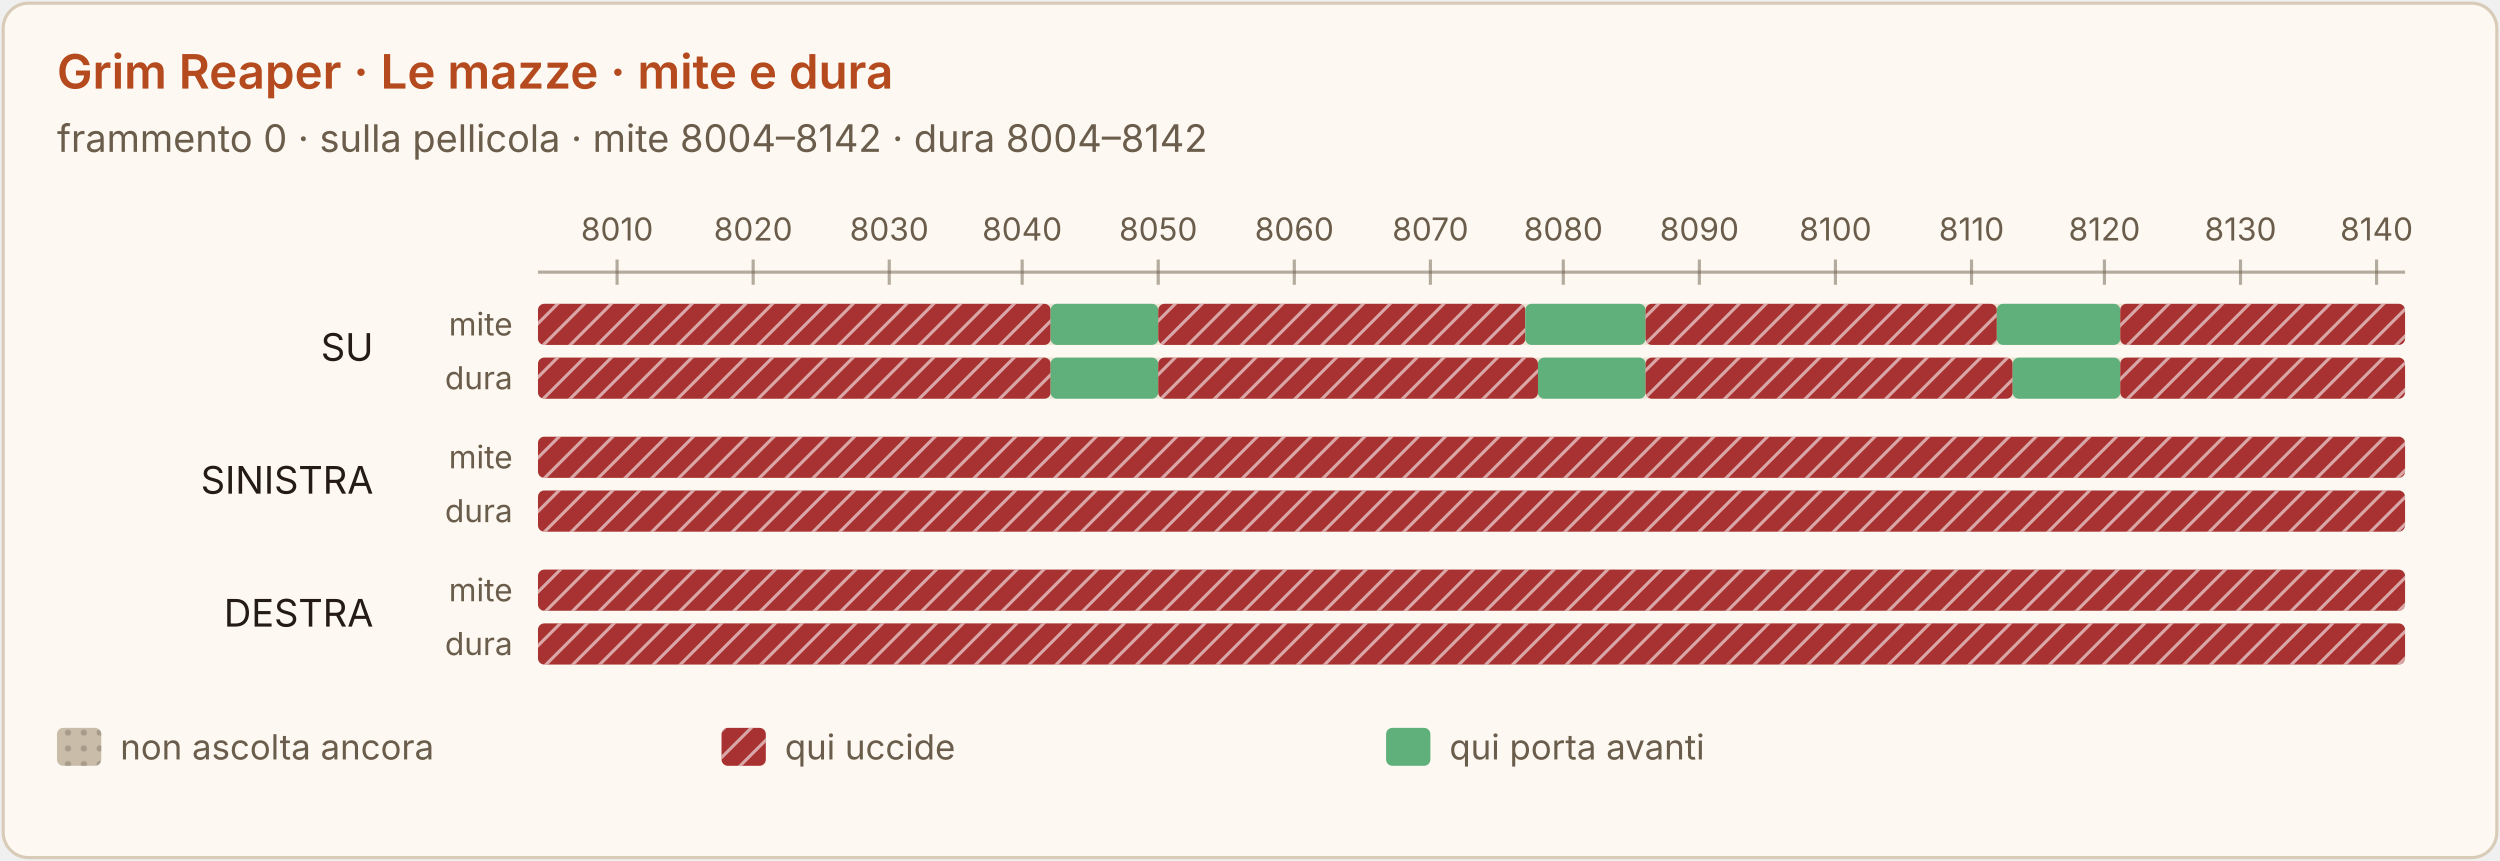
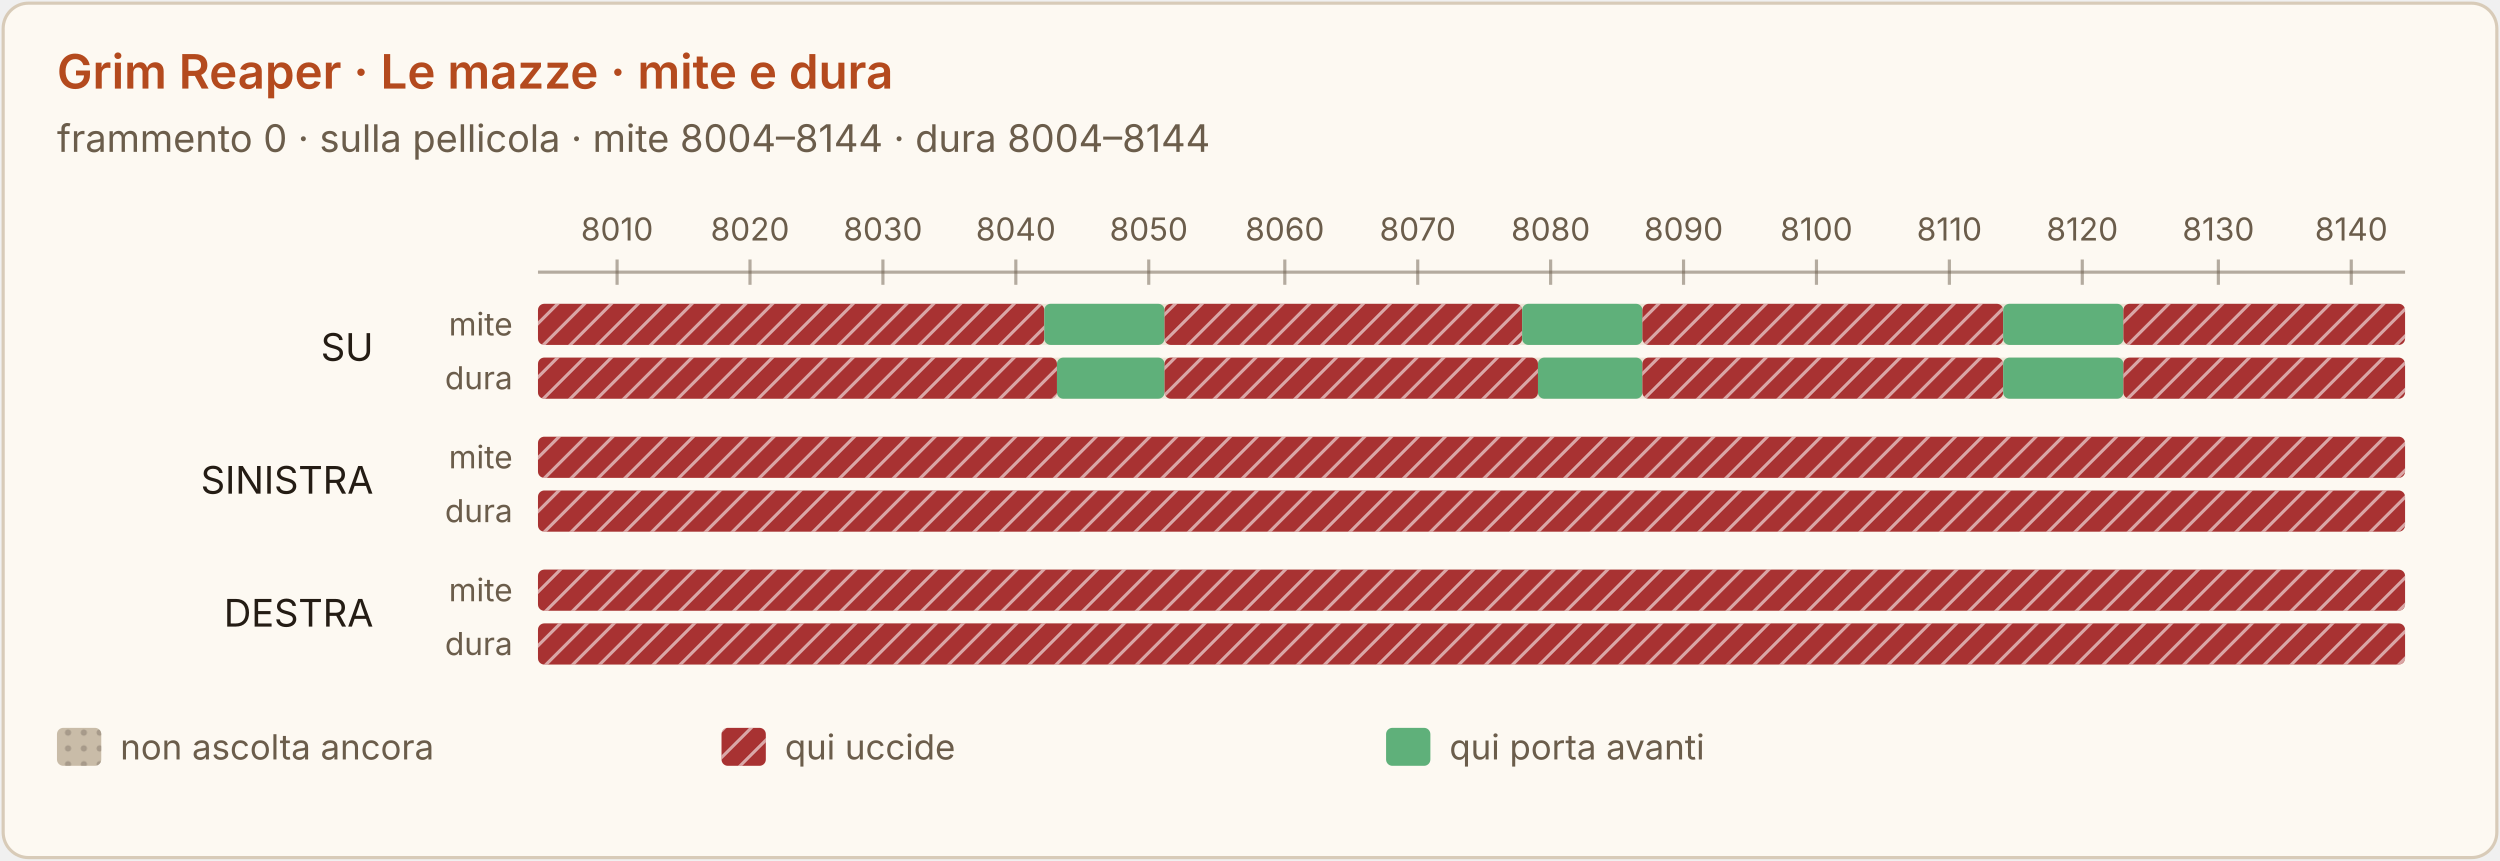
<svg xmlns="http://www.w3.org/2000/svg" width="790" height="272" viewBox="0 0 790 272" font-family="Inter,DejaVu Sans,sans-serif">
  <defs>
    <pattern id="tMorte" width="6" height="6" patternUnits="userSpaceOnUse" patternTransform="rotate(45)">
      <line x1="0" y1="0" x2="0" y2="6" stroke="#FFFFFF" stroke-width="2" opacity=".55" />
    </pattern>
    <pattern id="tAttesa" width="5" height="5" patternUnits="userSpaceOnUse">
      <circle cx="1.5" cy="1.5" r="1" fill="#8C8072" opacity=".55" />
    </pattern>
    <pattern id="tSorda" width="6" height="6" patternUnits="userSpaceOnUse">
      <path d="M0 0 L6 6 M6 0 L0 6" stroke="#FFFFFF" stroke-width="1" opacity=".5" />
    </pattern>
  </defs>
  <rect x="1" y="1" width="788" height="270" fill="#FDF9F2" stroke="#D8CBB8" stroke-width="1" rx="8" />
  <text x="18" y="28" fill="#B44A1E" font-size="15" font-weight="600">Grim Reaper · Le mazze · mite e dura</text>
-   <text x="18" y="48" fill="#6B5D4B" font-size="12">frammento 0 · sulla pellicola · mite 8004–8142 · dura 8004–8142</text>
+   <text x="18" y="48" fill="#6B5D4B" font-size="12">frammento 0 · sulla pellicola · mite 8004–8144 · dura 8004–8144</text>
  <line x1="170" y1="86" x2="760" y2="86" stroke="#6B5D4B" stroke-width="1" opacity=".5" />
  <line x1="195" y1="82" x2="195" y2="90" stroke="#6B5D4B" stroke-width="1" opacity=".5" />
  <text x="195" y="76" fill="#6B5D4B" font-size="10" text-anchor="middle">8010</text>
-   <line x1="238" y1="82" x2="238" y2="90" stroke="#6B5D4B" stroke-width="1" opacity=".5" />
-   <text x="238" y="76" fill="#6B5D4B" font-size="10" text-anchor="middle">8020</text>
-   <line x1="281" y1="82" x2="281" y2="90" stroke="#6B5D4B" stroke-width="1" opacity=".5" />
-   <text x="281" y="76" fill="#6B5D4B" font-size="10" text-anchor="middle">8030</text>
-   <line x1="323" y1="82" x2="323" y2="90" stroke="#6B5D4B" stroke-width="1" opacity=".5" />
-   <text x="323" y="76" fill="#6B5D4B" font-size="10" text-anchor="middle">8040</text>
-   <line x1="366" y1="82" x2="366" y2="90" stroke="#6B5D4B" stroke-width="1" opacity=".5" />
-   <text x="366" y="76" fill="#6B5D4B" font-size="10" text-anchor="middle">8050</text>
-   <line x1="409" y1="82" x2="409" y2="90" stroke="#6B5D4B" stroke-width="1" opacity=".5" />
-   <text x="409" y="76" fill="#6B5D4B" font-size="10" text-anchor="middle">8060</text>
-   <line x1="452" y1="82" x2="452" y2="90" stroke="#6B5D4B" stroke-width="1" opacity=".5" />
-   <text x="452" y="76" fill="#6B5D4B" font-size="10" text-anchor="middle">8070</text>
-   <line x1="494" y1="82" x2="494" y2="90" stroke="#6B5D4B" stroke-width="1" opacity=".5" />
-   <text x="494" y="76" fill="#6B5D4B" font-size="10" text-anchor="middle">8080</text>
-   <line x1="537" y1="82" x2="537" y2="90" stroke="#6B5D4B" stroke-width="1" opacity=".5" />
-   <text x="537" y="76" fill="#6B5D4B" font-size="10" text-anchor="middle">8090</text>
-   <line x1="580" y1="82" x2="580" y2="90" stroke="#6B5D4B" stroke-width="1" opacity=".5" />
-   <text x="580" y="76" fill="#6B5D4B" font-size="10" text-anchor="middle">8100</text>
-   <line x1="623" y1="82" x2="623" y2="90" stroke="#6B5D4B" stroke-width="1" opacity=".5" />
-   <text x="623" y="76" fill="#6B5D4B" font-size="10" text-anchor="middle">8110</text>
-   <line x1="665" y1="82" x2="665" y2="90" stroke="#6B5D4B" stroke-width="1" opacity=".5" />
-   <text x="665" y="76" fill="#6B5D4B" font-size="10" text-anchor="middle">8120</text>
-   <line x1="708" y1="82" x2="708" y2="90" stroke="#6B5D4B" stroke-width="1" opacity=".5" />
-   <text x="708" y="76" fill="#6B5D4B" font-size="10" text-anchor="middle">8130</text>
-   <line x1="751" y1="82" x2="751" y2="90" stroke="#6B5D4B" stroke-width="1" opacity=".5" />
-   <text x="751" y="76" fill="#6B5D4B" font-size="10" text-anchor="middle">8140</text>
+   <line x1="237" y1="82" x2="237" y2="90" stroke="#6B5D4B" stroke-width="1" opacity=".5" />
+   <text x="237" y="76" fill="#6B5D4B" font-size="10" text-anchor="middle">8020</text>
+   <line x1="279" y1="82" x2="279" y2="90" stroke="#6B5D4B" stroke-width="1" opacity=".5" />
+   <text x="279" y="76" fill="#6B5D4B" font-size="10" text-anchor="middle">8030</text>
+   <line x1="321" y1="82" x2="321" y2="90" stroke="#6B5D4B" stroke-width="1" opacity=".5" />
+   <text x="321" y="76" fill="#6B5D4B" font-size="10" text-anchor="middle">8040</text>
+   <line x1="363" y1="82" x2="363" y2="90" stroke="#6B5D4B" stroke-width="1" opacity=".5" />
+   <text x="363" y="76" fill="#6B5D4B" font-size="10" text-anchor="middle">8050</text>
+   <line x1="406" y1="82" x2="406" y2="90" stroke="#6B5D4B" stroke-width="1" opacity=".5" />
+   <text x="406" y="76" fill="#6B5D4B" font-size="10" text-anchor="middle">8060</text>
+   <line x1="448" y1="82" x2="448" y2="90" stroke="#6B5D4B" stroke-width="1" opacity=".5" />
+   <text x="448" y="76" fill="#6B5D4B" font-size="10" text-anchor="middle">8070</text>
+   <line x1="490" y1="82" x2="490" y2="90" stroke="#6B5D4B" stroke-width="1" opacity=".5" />
+   <text x="490" y="76" fill="#6B5D4B" font-size="10" text-anchor="middle">8080</text>
+   <line x1="532" y1="82" x2="532" y2="90" stroke="#6B5D4B" stroke-width="1" opacity=".5" />
+   <text x="532" y="76" fill="#6B5D4B" font-size="10" text-anchor="middle">8090</text>
+   <line x1="574" y1="82" x2="574" y2="90" stroke="#6B5D4B" stroke-width="1" opacity=".5" />
+   <text x="574" y="76" fill="#6B5D4B" font-size="10" text-anchor="middle">8100</text>
+   <line x1="616" y1="82" x2="616" y2="90" stroke="#6B5D4B" stroke-width="1" opacity=".5" />
+   <text x="616" y="76" fill="#6B5D4B" font-size="10" text-anchor="middle">8110</text>
+   <line x1="658" y1="82" x2="658" y2="90" stroke="#6B5D4B" stroke-width="1" opacity=".5" />
+   <text x="658" y="76" fill="#6B5D4B" font-size="10" text-anchor="middle">8120</text>
+   <line x1="701" y1="82" x2="701" y2="90" stroke="#6B5D4B" stroke-width="1" opacity=".5" />
+   <text x="701" y="76" fill="#6B5D4B" font-size="10" text-anchor="middle">8130</text>
+   <line x1="743" y1="82" x2="743" y2="90" stroke="#6B5D4B" stroke-width="1" opacity=".5" />
+   <text x="743" y="76" fill="#6B5D4B" font-size="10" text-anchor="middle">8140</text>
  <text x="118" y="114" fill="#241C14" font-size="12" text-anchor="end">SU</text>
  <text x="162" y="106" fill="#6B5D4B" font-size="10" text-anchor="end">mite</text>
  <text x="162" y="123" fill="#6B5D4B" font-size="10" text-anchor="end">dura</text>
  <rect x="170" y="96" width="590" height="13" fill="#EDE4D6" rx="2" />
-   <rect x="170" y="96" width="162" height="13" fill="#A83232" rx="2" />
-   <rect x="170" y="96" width="162" height="13" fill="url(#tMorte)" rx="2" />
-   <rect x="332" y="96" width="34" height="13" fill="#5FB07A" rx="2" />
-   <rect x="366" y="96" width="116" height="13" fill="#A83232" rx="2" />
-   <rect x="366" y="96" width="116" height="13" fill="url(#tMorte)" rx="2" />
-   <rect x="482" y="96" width="38" height="13" fill="#5FB07A" rx="2" />
-   <rect x="520" y="96" width="111" height="13" fill="#A83232" rx="2" />
-   <rect x="520" y="96" width="111" height="13" fill="url(#tMorte)" rx="2" />
-   <rect x="631" y="96" width="39" height="13" fill="#5FB07A" rx="2" />
-   <rect x="670" y="96" width="90" height="13" fill="#A83232" rx="2" />
-   <rect x="670" y="96" width="90" height="13" fill="url(#tMorte)" rx="2" />
+   <rect x="170" y="96" width="160" height="13" fill="#A83232" rx="2" />
+   <rect x="170" y="96" width="160" height="13" fill="url(#tMorte)" rx="2" />
+   <rect x="330" y="96" width="38" height="13" fill="#5FB07A" rx="2" />
+   <rect x="368" y="96" width="113" height="13" fill="#A83232" rx="2" />
+   <rect x="368" y="96" width="113" height="13" fill="url(#tMorte)" rx="2" />
+   <rect x="481" y="96" width="38" height="13" fill="#5FB07A" rx="2" />
+   <rect x="519" y="96" width="114" height="13" fill="#A83232" rx="2" />
+   <rect x="519" y="96" width="114" height="13" fill="url(#tMorte)" rx="2" />
+   <rect x="633" y="96" width="38" height="13" fill="#5FB07A" rx="2" />
+   <rect x="671" y="96" width="89" height="13" fill="#A83232" rx="2" />
+   <rect x="671" y="96" width="89" height="13" fill="url(#tMorte)" rx="2" />
  <rect x="170" y="113" width="590" height="13" fill="#EDE4D6" rx="2" />
-   <rect x="170" y="113" width="162" height="13" fill="#A83232" rx="2" />
-   <rect x="170" y="113" width="162" height="13" fill="url(#tMorte)" rx="2" />
-   <rect x="332" y="113" width="34" height="13" fill="#5FB07A" rx="2" />
-   <rect x="366" y="113" width="120" height="13" fill="#A83232" rx="2" />
-   <rect x="366" y="113" width="120" height="13" fill="url(#tMorte)" rx="2" />
-   <rect x="486" y="113" width="34" height="13" fill="#5FB07A" rx="2" />
-   <rect x="520" y="113" width="116" height="13" fill="#A83232" rx="2" />
-   <rect x="520" y="113" width="116" height="13" fill="url(#tMorte)" rx="2" />
-   <rect x="636" y="113" width="34" height="13" fill="#5FB07A" rx="2" />
-   <rect x="670" y="113" width="90" height="13" fill="#A83232" rx="2" />
-   <rect x="670" y="113" width="90" height="13" fill="url(#tMorte)" rx="2" />
+   <rect x="170" y="113" width="164" height="13" fill="#A83232" rx="2" />
+   <rect x="170" y="113" width="164" height="13" fill="url(#tMorte)" rx="2" />
+   <rect x="334" y="113" width="34" height="13" fill="#5FB07A" rx="2" />
+   <rect x="368" y="113" width="118" height="13" fill="#A83232" rx="2" />
+   <rect x="368" y="113" width="118" height="13" fill="url(#tMorte)" rx="2" />
+   <rect x="486" y="113" width="33" height="13" fill="#5FB07A" rx="2" />
+   <rect x="519" y="113" width="114" height="13" fill="#A83232" rx="2" />
+   <rect x="519" y="113" width="114" height="13" fill="url(#tMorte)" rx="2" />
+   <rect x="633" y="113" width="38" height="13" fill="#5FB07A" rx="2" />
+   <rect x="671" y="113" width="89" height="13" fill="#A83232" rx="2" />
+   <rect x="671" y="113" width="89" height="13" fill="url(#tMorte)" rx="2" />
  <text x="118" y="156" fill="#241C14" font-size="12" text-anchor="end">SINISTRA</text>
  <text x="162" y="148" fill="#6B5D4B" font-size="10" text-anchor="end">mite</text>
  <text x="162" y="165" fill="#6B5D4B" font-size="10" text-anchor="end">dura</text>
  <rect x="170" y="138" width="590" height="13" fill="#EDE4D6" rx="2" />
  <rect x="170" y="138" width="590" height="13" fill="#A83232" rx="2" />
  <rect x="170" y="138" width="590" height="13" fill="url(#tMorte)" rx="2" />
  <rect x="170" y="155" width="590" height="13" fill="#EDE4D6" rx="2" />
  <rect x="170" y="155" width="590" height="13" fill="#A83232" rx="2" />
  <rect x="170" y="155" width="590" height="13" fill="url(#tMorte)" rx="2" />
  <text x="118" y="198" fill="#241C14" font-size="12" text-anchor="end">DESTRA</text>
  <text x="162" y="190" fill="#6B5D4B" font-size="10" text-anchor="end">mite</text>
  <text x="162" y="207" fill="#6B5D4B" font-size="10" text-anchor="end">dura</text>
  <rect x="170" y="180" width="590" height="13" fill="#EDE4D6" rx="2" />
  <rect x="170" y="180" width="590" height="13" fill="#A83232" rx="2" />
  <rect x="170" y="180" width="590" height="13" fill="url(#tMorte)" rx="2" />
  <rect x="170" y="197" width="590" height="13" fill="#EDE4D6" rx="2" />
  <rect x="170" y="197" width="590" height="13" fill="#A83232" rx="2" />
  <rect x="170" y="197" width="590" height="13" fill="url(#tMorte)" rx="2" />
  <rect x="18" y="230" width="14" height="12" fill="#C9BCA8" rx="2" />
  <rect x="18" y="230" width="14" height="12" fill="url(#tAttesa)" rx="2" />
  <text x="38" y="240" fill="#6B5D4B" font-size="11">non ascolta ancora</text>
  <rect x="228" y="230" width="14" height="12" fill="#A83232" rx="2" />
  <rect x="228" y="230" width="14" height="12" fill="url(#tMorte)" rx="2" />
  <text x="248" y="240" fill="#6B5D4B" font-size="11">qui uccide</text>
  <rect x="438" y="230" width="14" height="12" fill="#5FB07A" rx="2" />
  <text x="458" y="240" fill="#6B5D4B" font-size="11">qui porta avanti</text>
</svg>
